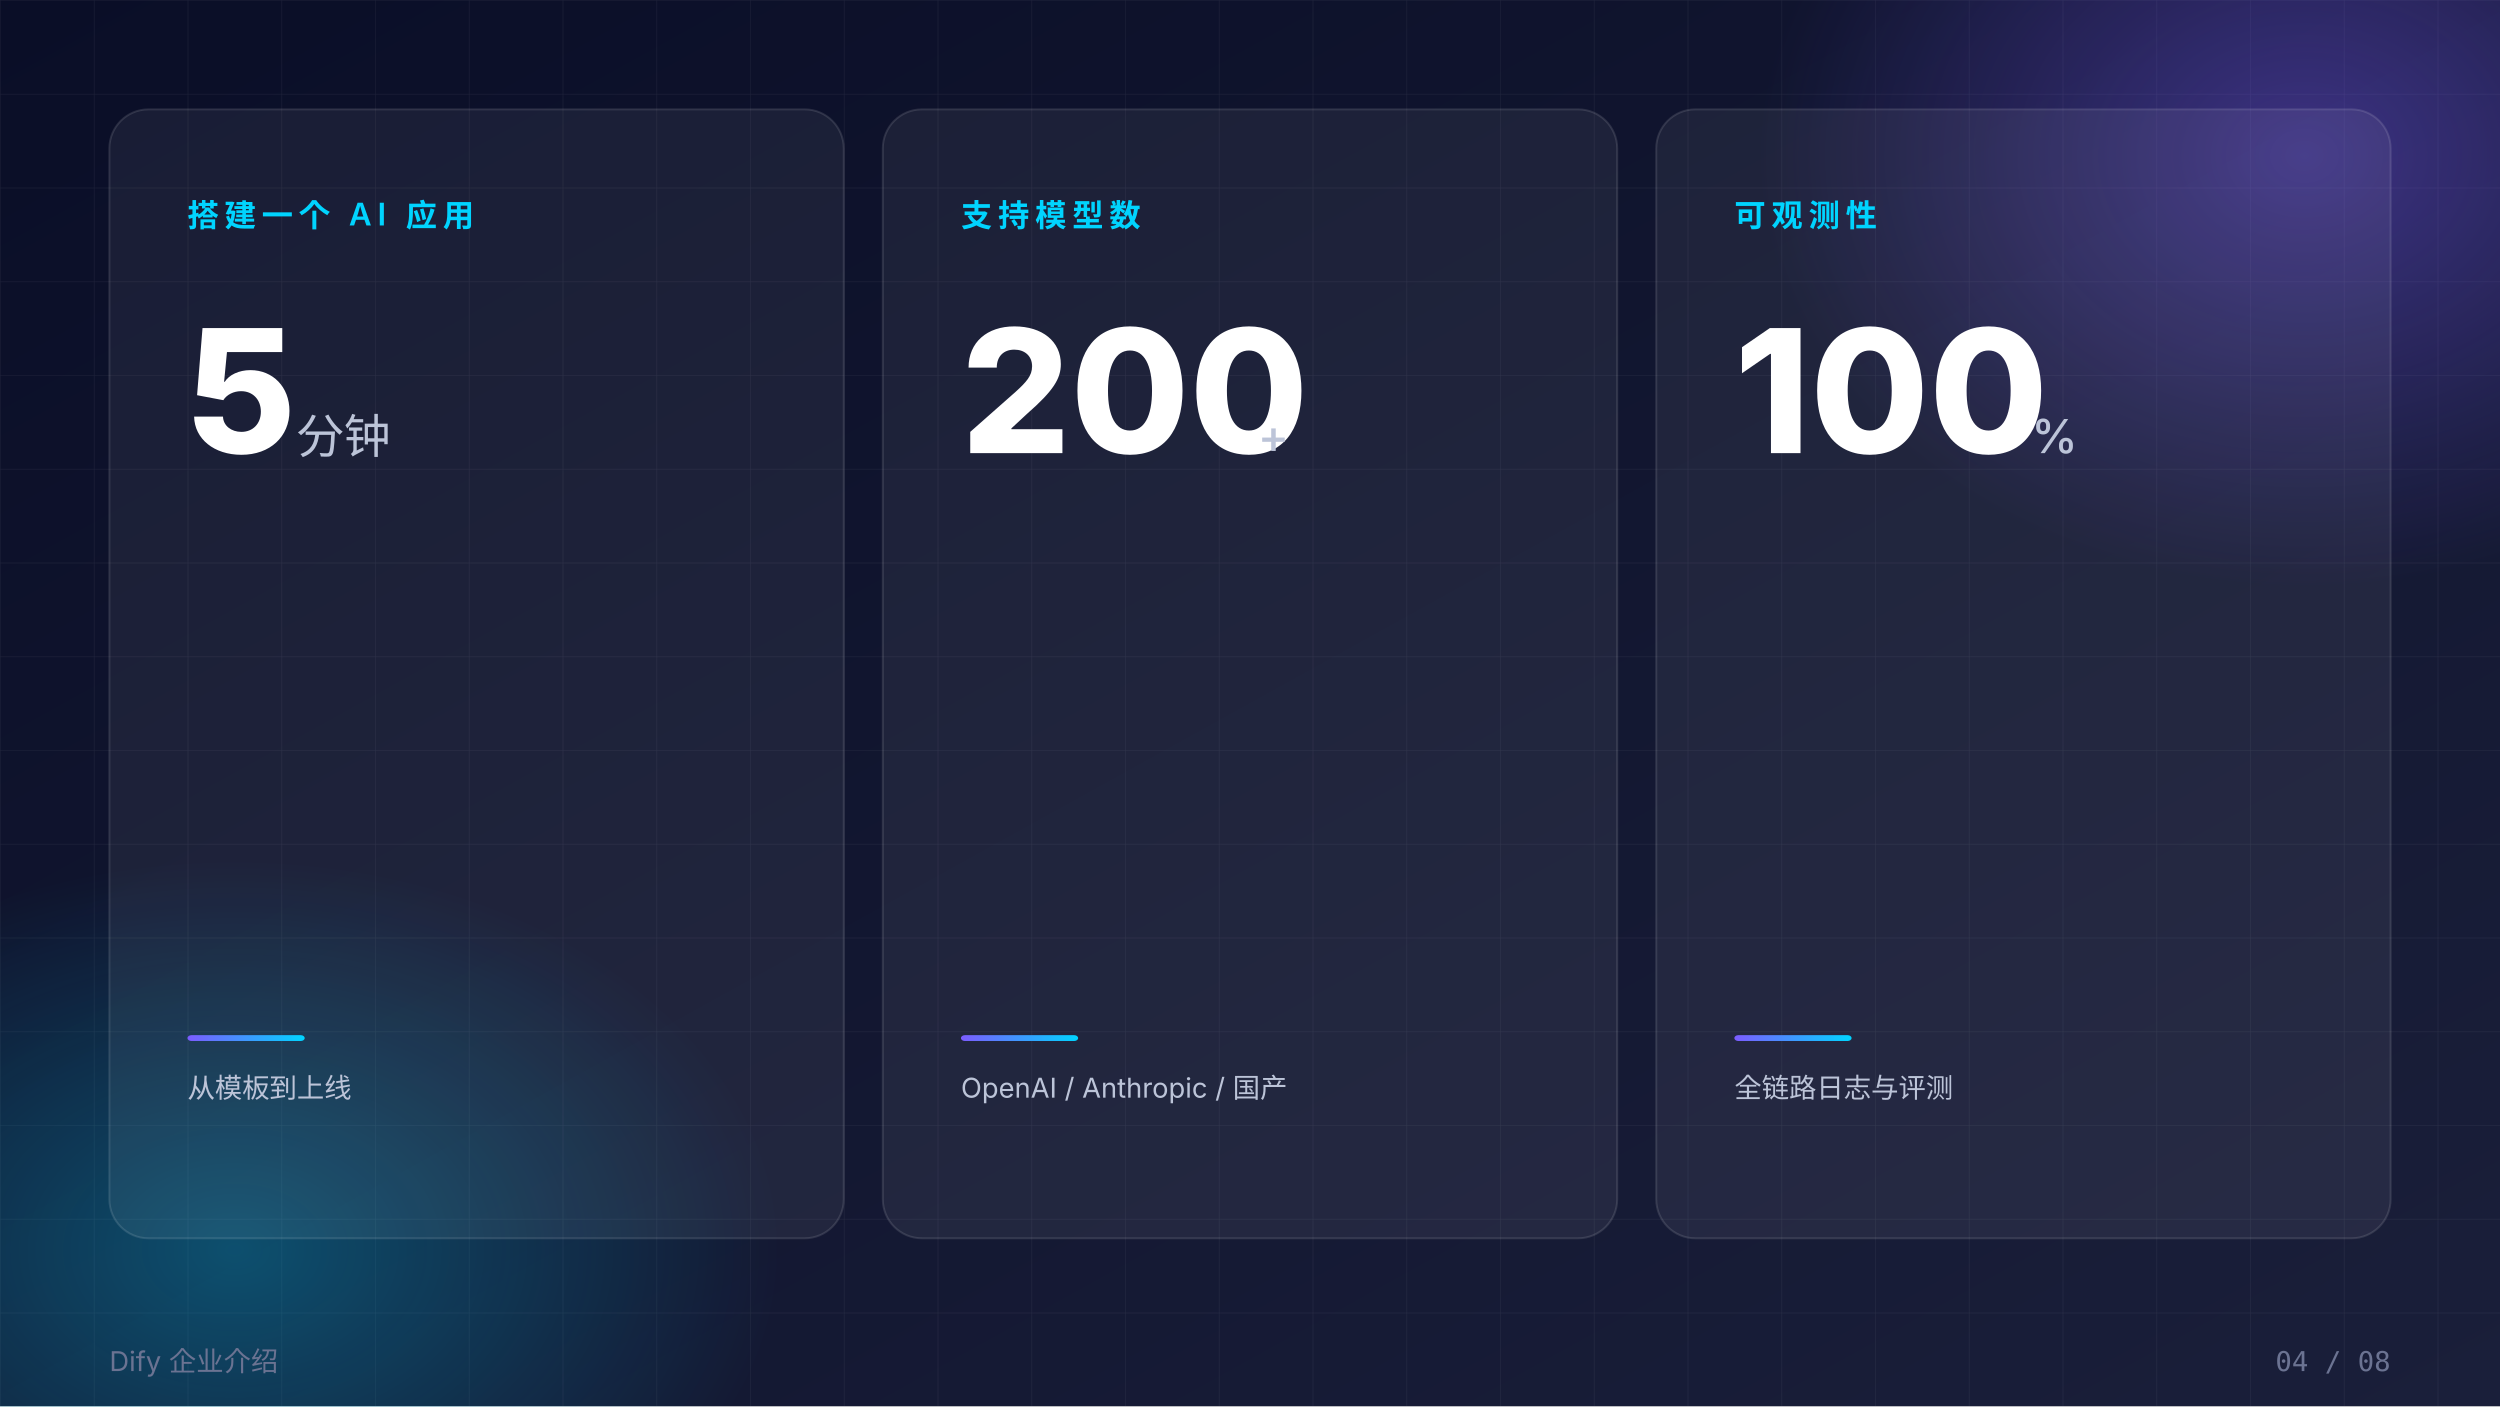
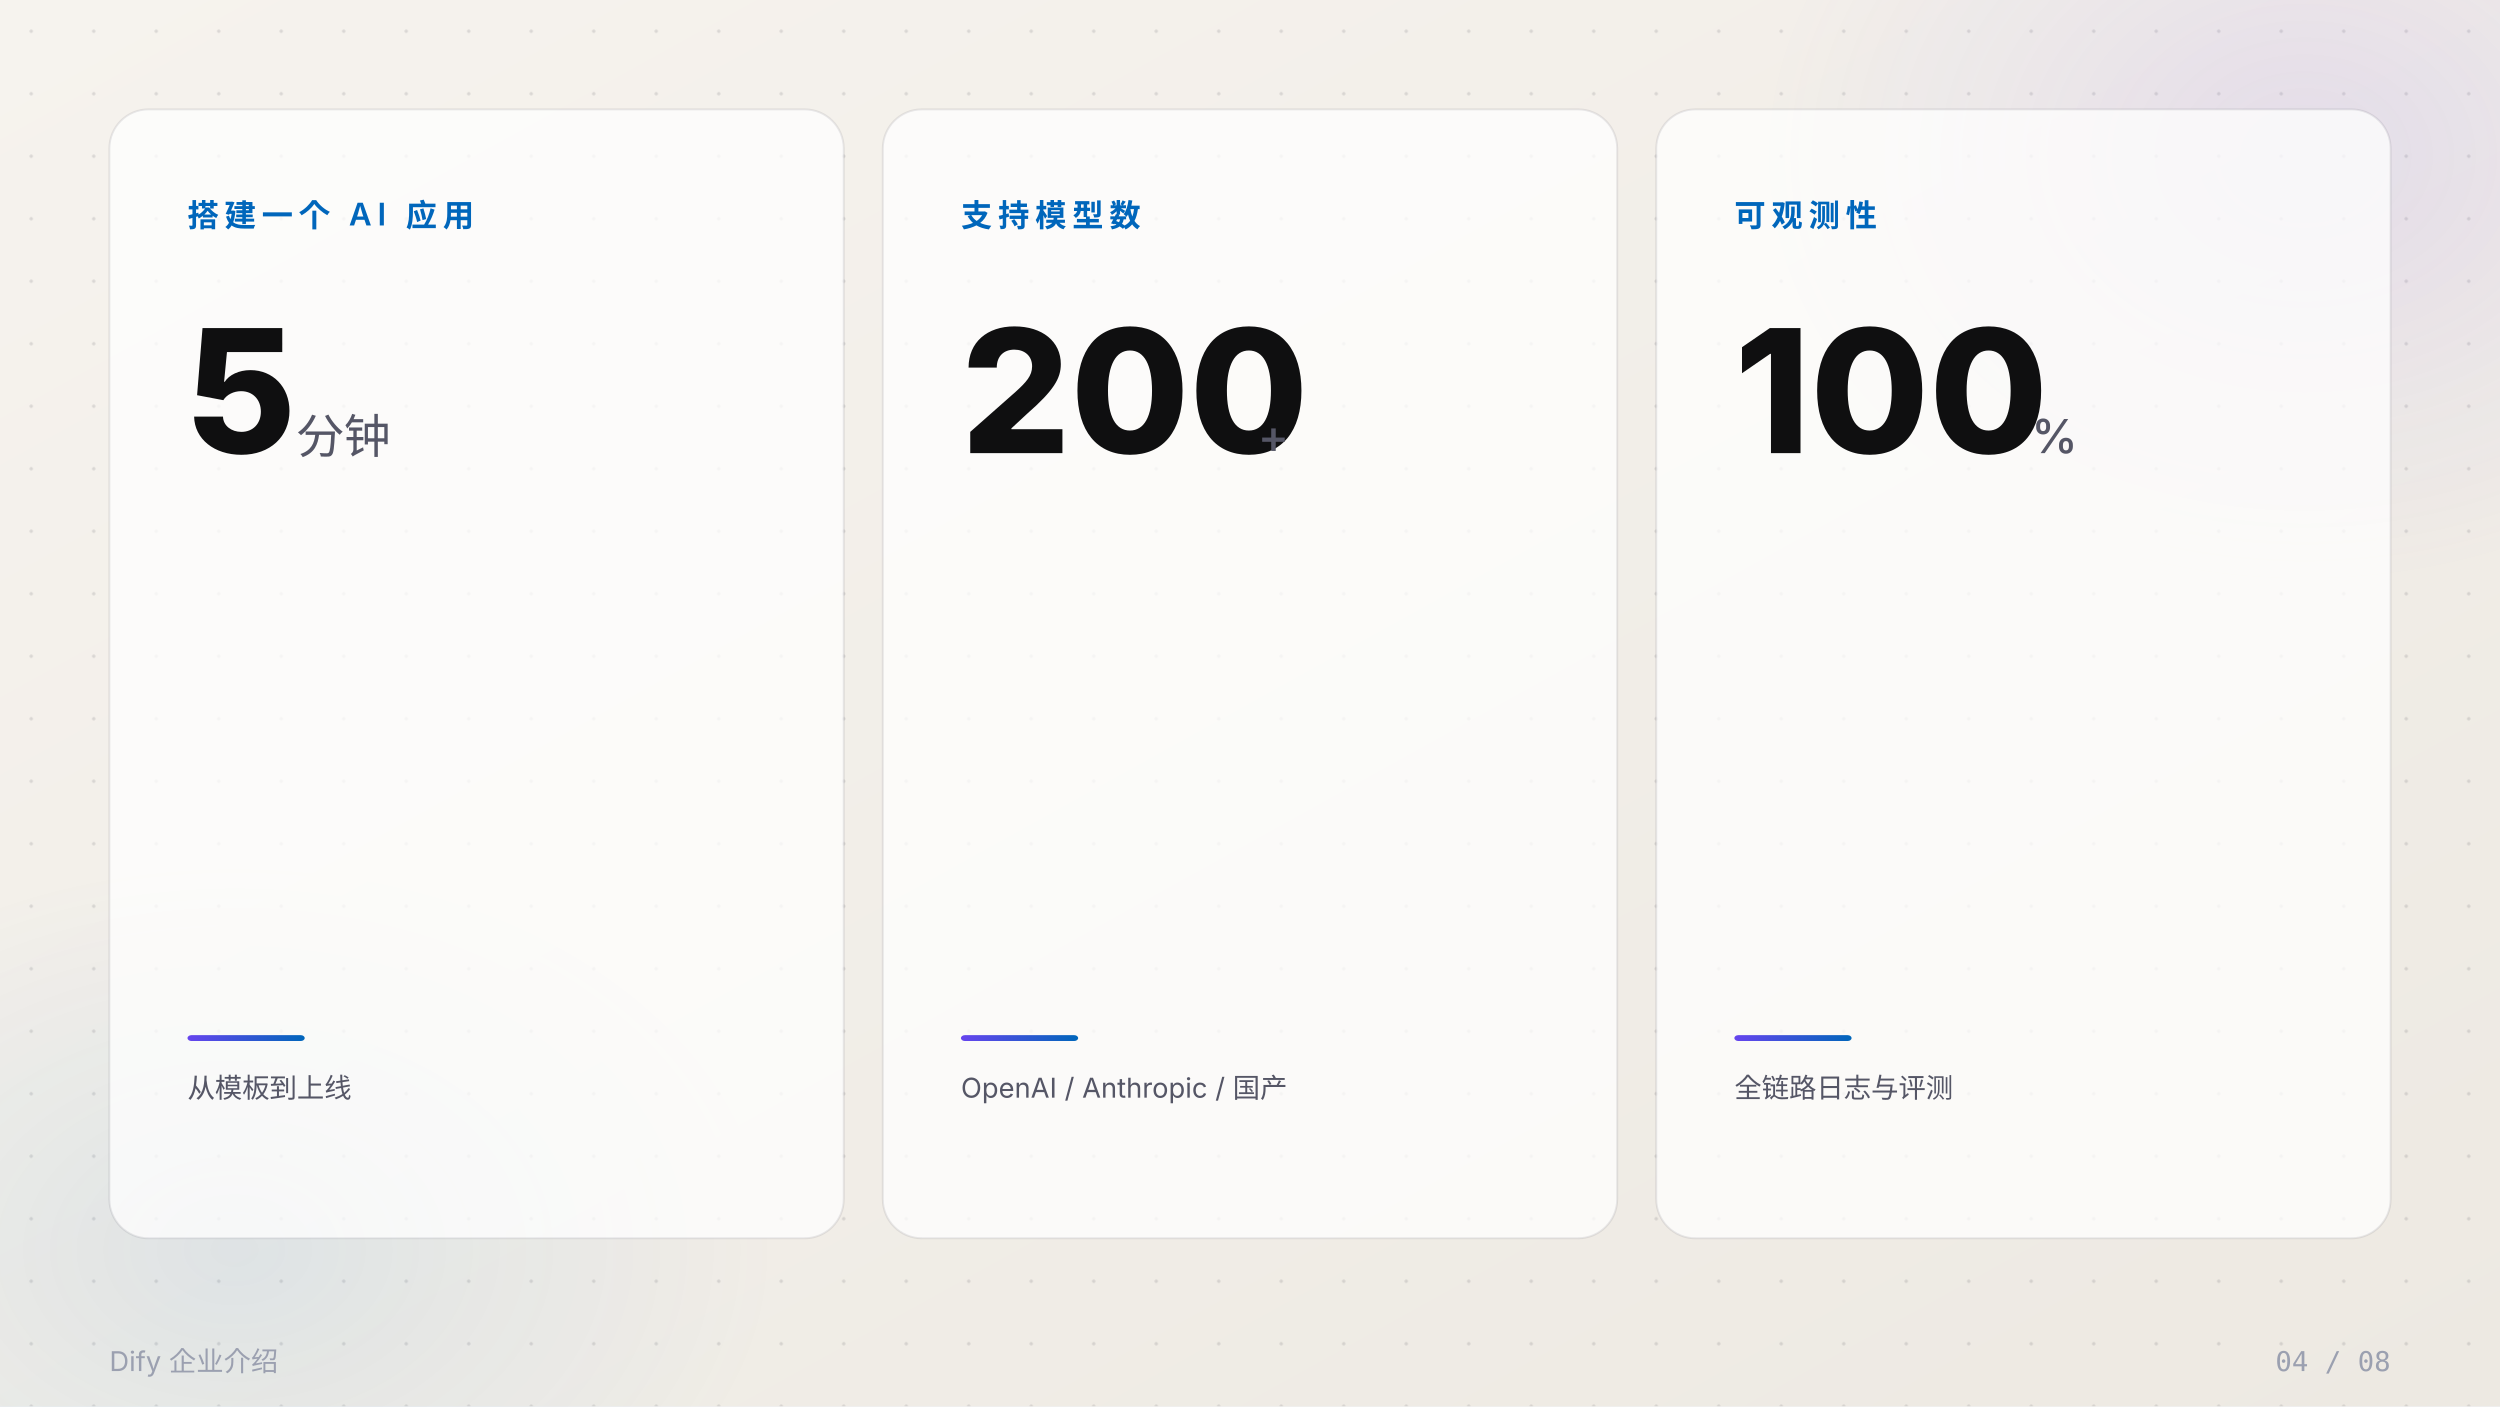
<svg xmlns="http://www.w3.org/2000/svg" viewBox="0 0 1280 720" width="1280" height="720">
  <defs>
    <linearGradient id="bg-grad" x1="0%" y1="0%" x2="100%" y2="100%">
-       <stop offset="0%" stop-color="#0a0e27" />
-       <stop offset="100%" stop-color="#1a1f3a" />
+       <stop offset="0%" stop-color="#F6F3EE" />
+       <stop offset="100%" stop-color="#EDE9E2" />
    </linearGradient>
    <linearGradient id="accent-grad" x1="0%" y1="0%" x2="100%" y2="0%">
-       <stop offset="0%" stop-color="#7c5cff" />
-       <stop offset="100%" stop-color="#00d4ff" />
+       <stop offset="0%" stop-color="#6644ee" />
+       <stop offset="100%" stop-color="#0066bb" />
    </linearGradient>
    <linearGradient id="accent-grad-v" x1="0%" y1="0%" x2="0%" y2="100%">
-       <stop offset="0%" stop-color="#7c5cff" />
-       <stop offset="100%" stop-color="#00d4ff" />
+       <stop offset="0%" stop-color="#6644ee" />
+       <stop offset="100%" stop-color="#0066bb" />
    </linearGradient>
    <radialGradient id="spot-1" cx="50%" cy="50%" r="50%">
-       <stop offset="0%" stop-color="#7c5cff" stop-opacity="0.4" />
-       <stop offset="100%" stop-color="#7c5cff" stop-opacity="0" />
+       <stop offset="0%" stop-color="#6644ee" stop-opacity="0.1" />
+       <stop offset="100%" stop-color="#6644ee" stop-opacity="0" />
    </radialGradient>
    <radialGradient id="spot-2" cx="50%" cy="50%" r="50%">
-       <stop offset="0%" stop-color="#00d4ff" stop-opacity="0.3" />
-       <stop offset="100%" stop-color="#00d4ff" stop-opacity="0" />
+       <stop offset="0%" stop-color="#0066bb" stop-opacity="0.08" />
+       <stop offset="100%" stop-color="#0066bb" stop-opacity="0" />
    </radialGradient>
-     <pattern id="bg-texture" width="48" height="48" patternUnits="userSpaceOnUse">
-       <path d="M 48 0 L 0 0 0 48" fill="none" stroke="#ffffff" stroke-opacity="0.08" stroke-width="0.5" />
+     <pattern id="bg-texture" width="32" height="32" patternUnits="userSpaceOnUse">
+       <circle cx="16" cy="16" r="0.9" fill="#1a1a2e" fill-opacity="0.12" />
    </pattern>
  </defs>
  <style type="text/css">
    text { font-family: 'PingFang SC', 'Microsoft YaHei', 'SF Pro Display', 'Inter', sans-serif; }
    .mono { font-family: 'SF Mono', 'JetBrains Mono', Menlo, monospace; }
-     .eyebrow { font-size: 16px; fill: #00d4ff; letter-spacing: 3px; font-weight: 600; }
-     .h1 { font-size: 60px; fill: #ffffff; font-weight: 700; }
-     .h2 { font-size: 44px; fill: #ffffff; font-weight: 700; }
-     .h3 { font-size: 30px; fill: #ffffff; font-weight: 600; }
-     .h4 { font-size: 22px; fill: #ffffff; font-weight: 600; }
-     .body { font-size: 18px; fill: #bcc4d8; }
-     .small { font-size: 14px; fill: #6b7392; }
-     .stat-huge { font-size: 110px; fill: #ffffff; font-weight: 800; }
-     .stat-unit { font-size: 28px; fill: #bcc4d8; font-weight: 500; }
+     .eyebrow { font-size: 16px; fill: #0066bb; letter-spacing: 3px; font-weight: 600; }
+     .h1 { font-size: 60px; fill: #0F0F10; font-weight: 700; }
+     .h2 { font-size: 44px; fill: #0F0F10; font-weight: 700; }
+     .h3 { font-size: 30px; fill: #0F0F10; font-weight: 600; }
+     .h4 { font-size: 22px; fill: #0F0F10; font-weight: 600; }
+     .body { font-size: 18px; fill: #555666; }
+     .small { font-size: 14px; fill: #9BA0B0; }
+     .stat-huge { font-size: 110px; fill: #0F0F10; font-weight: 800; }
+     .stat-unit { font-size: 28px; fill: #555666; font-weight: 500; }
  </style>
  <rect width="1280" height="720" fill="url(#bg-grad)" />
  <rect width="1280" height="720" fill="url(#bg-texture)" />
  <ellipse cx="1180" cy="80" rx="280" ry="220" fill="url(#spot-1)" />
  <ellipse cx="120" cy="640" rx="280" ry="200" fill="url(#spot-2)" />
  <g transform="translate(56, 56)">
-     <rect x="0" y="0" width="376" height="578" rx="20" fill="#ffffff" fill-opacity="0.06" stroke="#ffffff" stroke-opacity="0.12" stroke-width="1" />
+     <rect x="0" y="0" width="376" height="578" rx="20" fill="#FFFFFF" fill-opacity="0.75" stroke="#1a1a2e" stroke-opacity="0.09" stroke-width="1" />
    <svg x="40" y="40" width="296" height="498" viewBox="0 0 296 498">
      <text x="0" y="20" class="eyebrow">搭建一个 AI 应用</text>
-       <text x="0" y="136" font-size="88" fill="#ffffff" font-weight="800">5</text>
-       <text x="56" y="136" font-size="24" fill="#bcc4d8" font-weight="500">分钟</text>
+       <text x="0" y="136" font-size="88" fill="#0F0F10" font-weight="800">5</text>
+       <text x="56" y="136" font-size="24" fill="#555666" font-weight="500">分钟</text>
      <rect x="0" y="434" width="60" height="3" fill="url(#accent-grad)" rx="2" />
-       <text x="0" y="466" font-size="14" fill="#bcc4d8">从模板到上线</text>
+       <text x="0" y="466" font-size="14" fill="#555666">从模板到上线</text>
    </svg>
  </g>
  <g transform="translate(452, 56)">
-     <rect x="0" y="0" width="376" height="578" rx="20" fill="#ffffff" fill-opacity="0.06" stroke="#ffffff" stroke-opacity="0.12" stroke-width="1" />
+     <rect x="0" y="0" width="376" height="578" rx="20" fill="#FFFFFF" fill-opacity="0.75" stroke="#1a1a2e" stroke-opacity="0.09" stroke-width="1" />
    <svg x="40" y="40" width="296" height="498" viewBox="0 0 296 498">
      <text x="0" y="20" class="eyebrow">支持模型数</text>
-       <text x="0" y="136" font-size="88" fill="#ffffff" font-weight="800">200</text>
-       <text x="152" y="136" font-size="24" fill="#bcc4d8" font-weight="500">+</text>
+       <text x="0" y="136" font-size="88" fill="#0F0F10" font-weight="800">200</text>
+       <text x="152" y="136" font-size="24" fill="#555666" font-weight="500">+</text>
      <rect x="0" y="434" width="60" height="3" fill="url(#accent-grad)" rx="2" />
-       <text x="0" y="466" font-size="14" fill="#bcc4d8">OpenAI / Anthropic / 国产</text>
+       <text x="0" y="466" font-size="14" fill="#555666">OpenAI / Anthropic / 国产</text>
    </svg>
  </g>
  <g transform="translate(848, 56)">
-     <rect x="0" y="0" width="376" height="578" rx="20" fill="#ffffff" fill-opacity="0.06" stroke="#ffffff" stroke-opacity="0.12" stroke-width="1" />
+     <rect x="0" y="0" width="376" height="578" rx="20" fill="#FFFFFF" fill-opacity="0.75" stroke="#1a1a2e" stroke-opacity="0.09" stroke-width="1" />
    <svg x="40" y="40" width="296" height="498" viewBox="0 0 296 498">
      <text x="0" y="20" class="eyebrow">可观测性</text>
-       <text x="0" y="136" font-size="88" fill="#ffffff" font-weight="800">100</text>
-       <text x="152" y="136" font-size="24" fill="#bcc4d8" font-weight="500">%</text>
+       <text x="0" y="136" font-size="88" fill="#0F0F10" font-weight="800">100</text>
+       <text x="152" y="136" font-size="24" fill="#555666" font-weight="500">%</text>
      <rect x="0" y="434" width="60" height="3" fill="url(#accent-grad)" rx="2" />
-       <text x="0" y="466" font-size="14" fill="#bcc4d8">全链路日志与评测</text>
+       <text x="0" y="466" font-size="14" fill="#555666">全链路日志与评测</text>
    </svg>
  </g>
  <text x="56" y="702" class="small">Dify 企业介绍</text>
  <text x="1224" y="702" class="small mono" text-anchor="end">04 / 08</text>
</svg>
